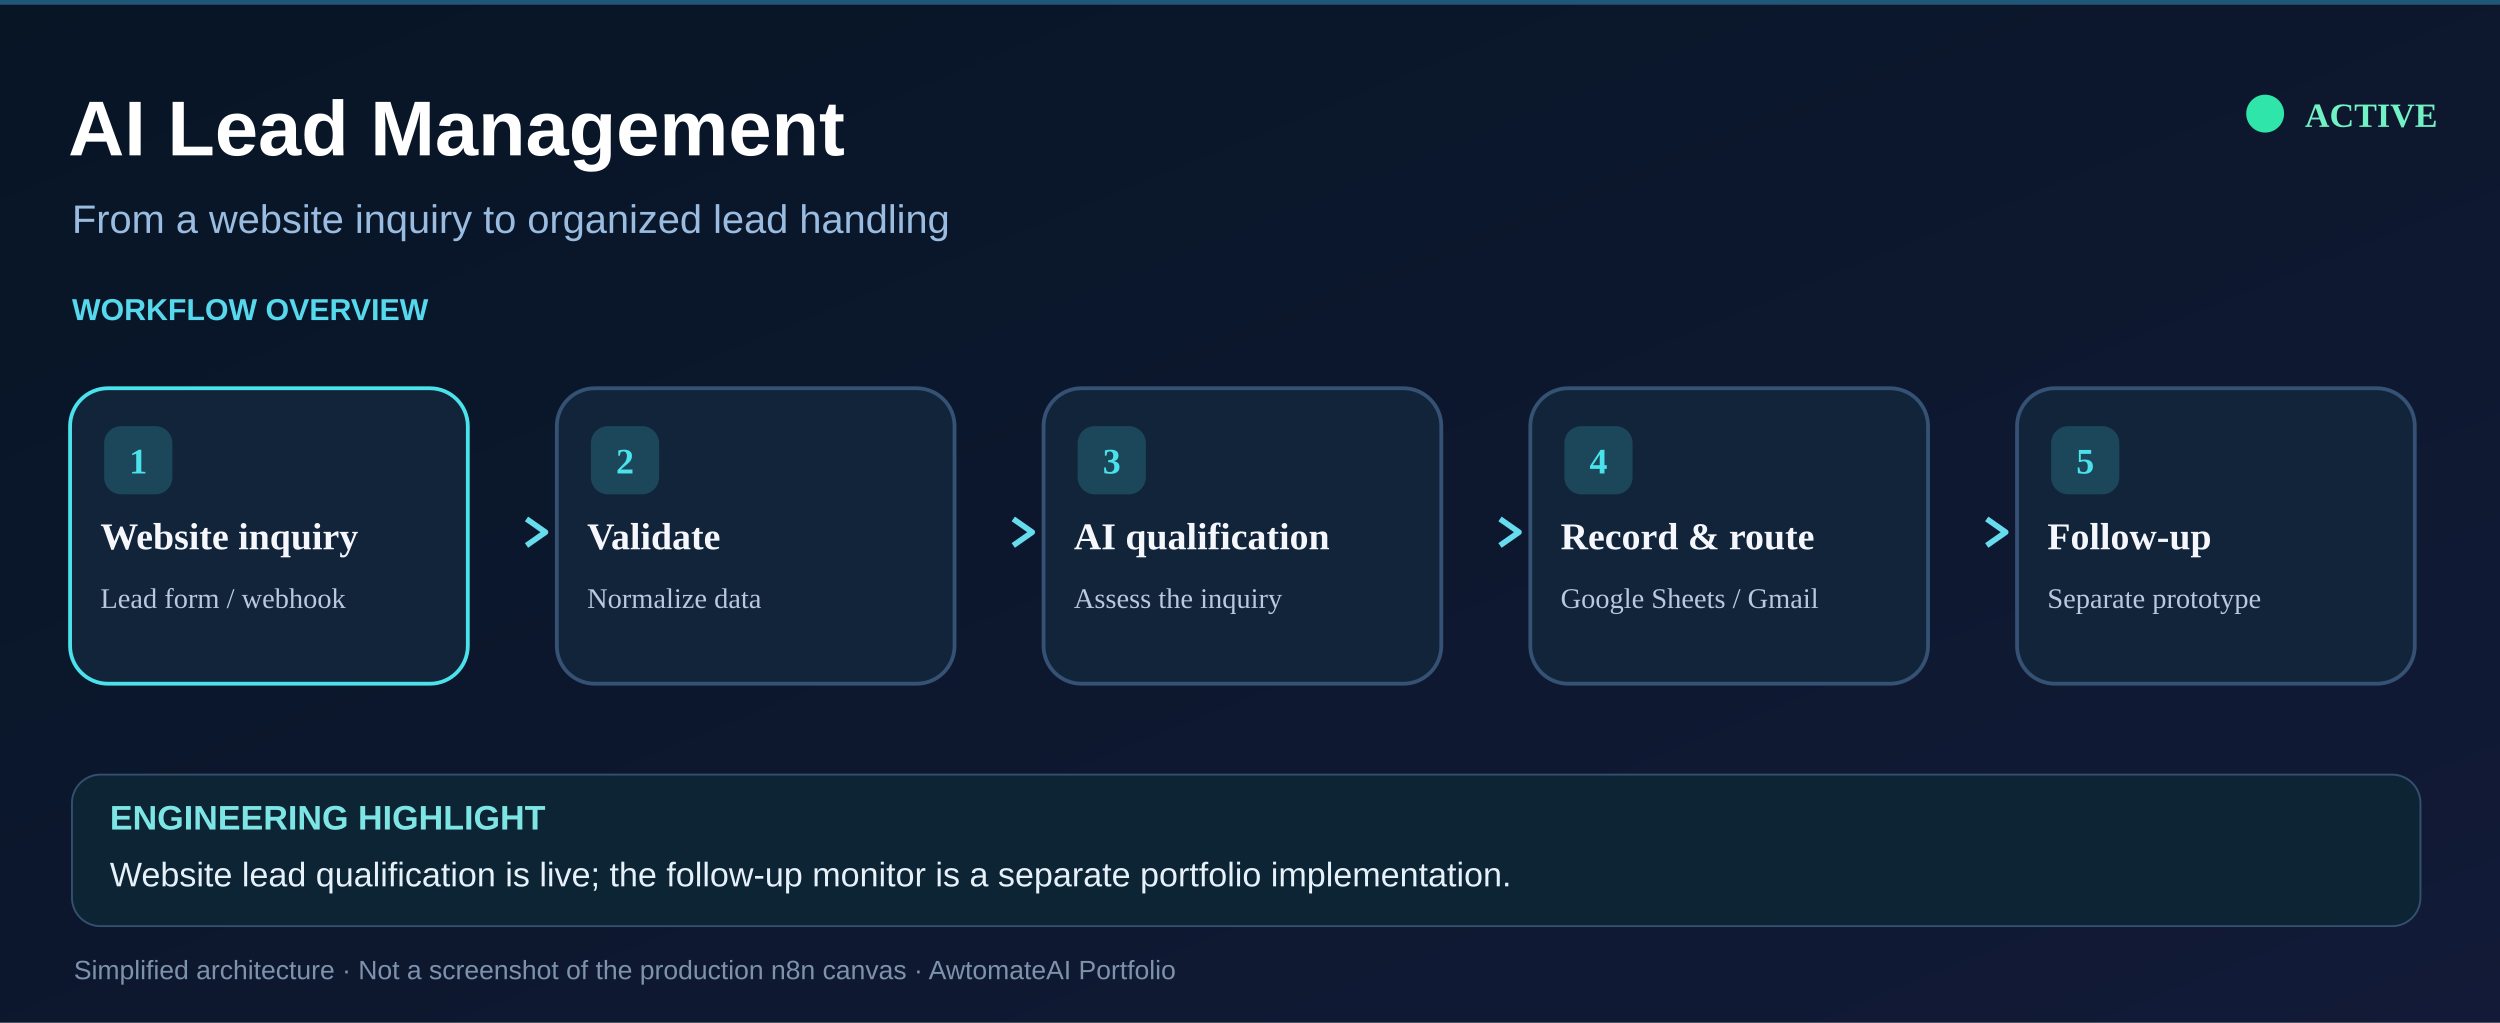
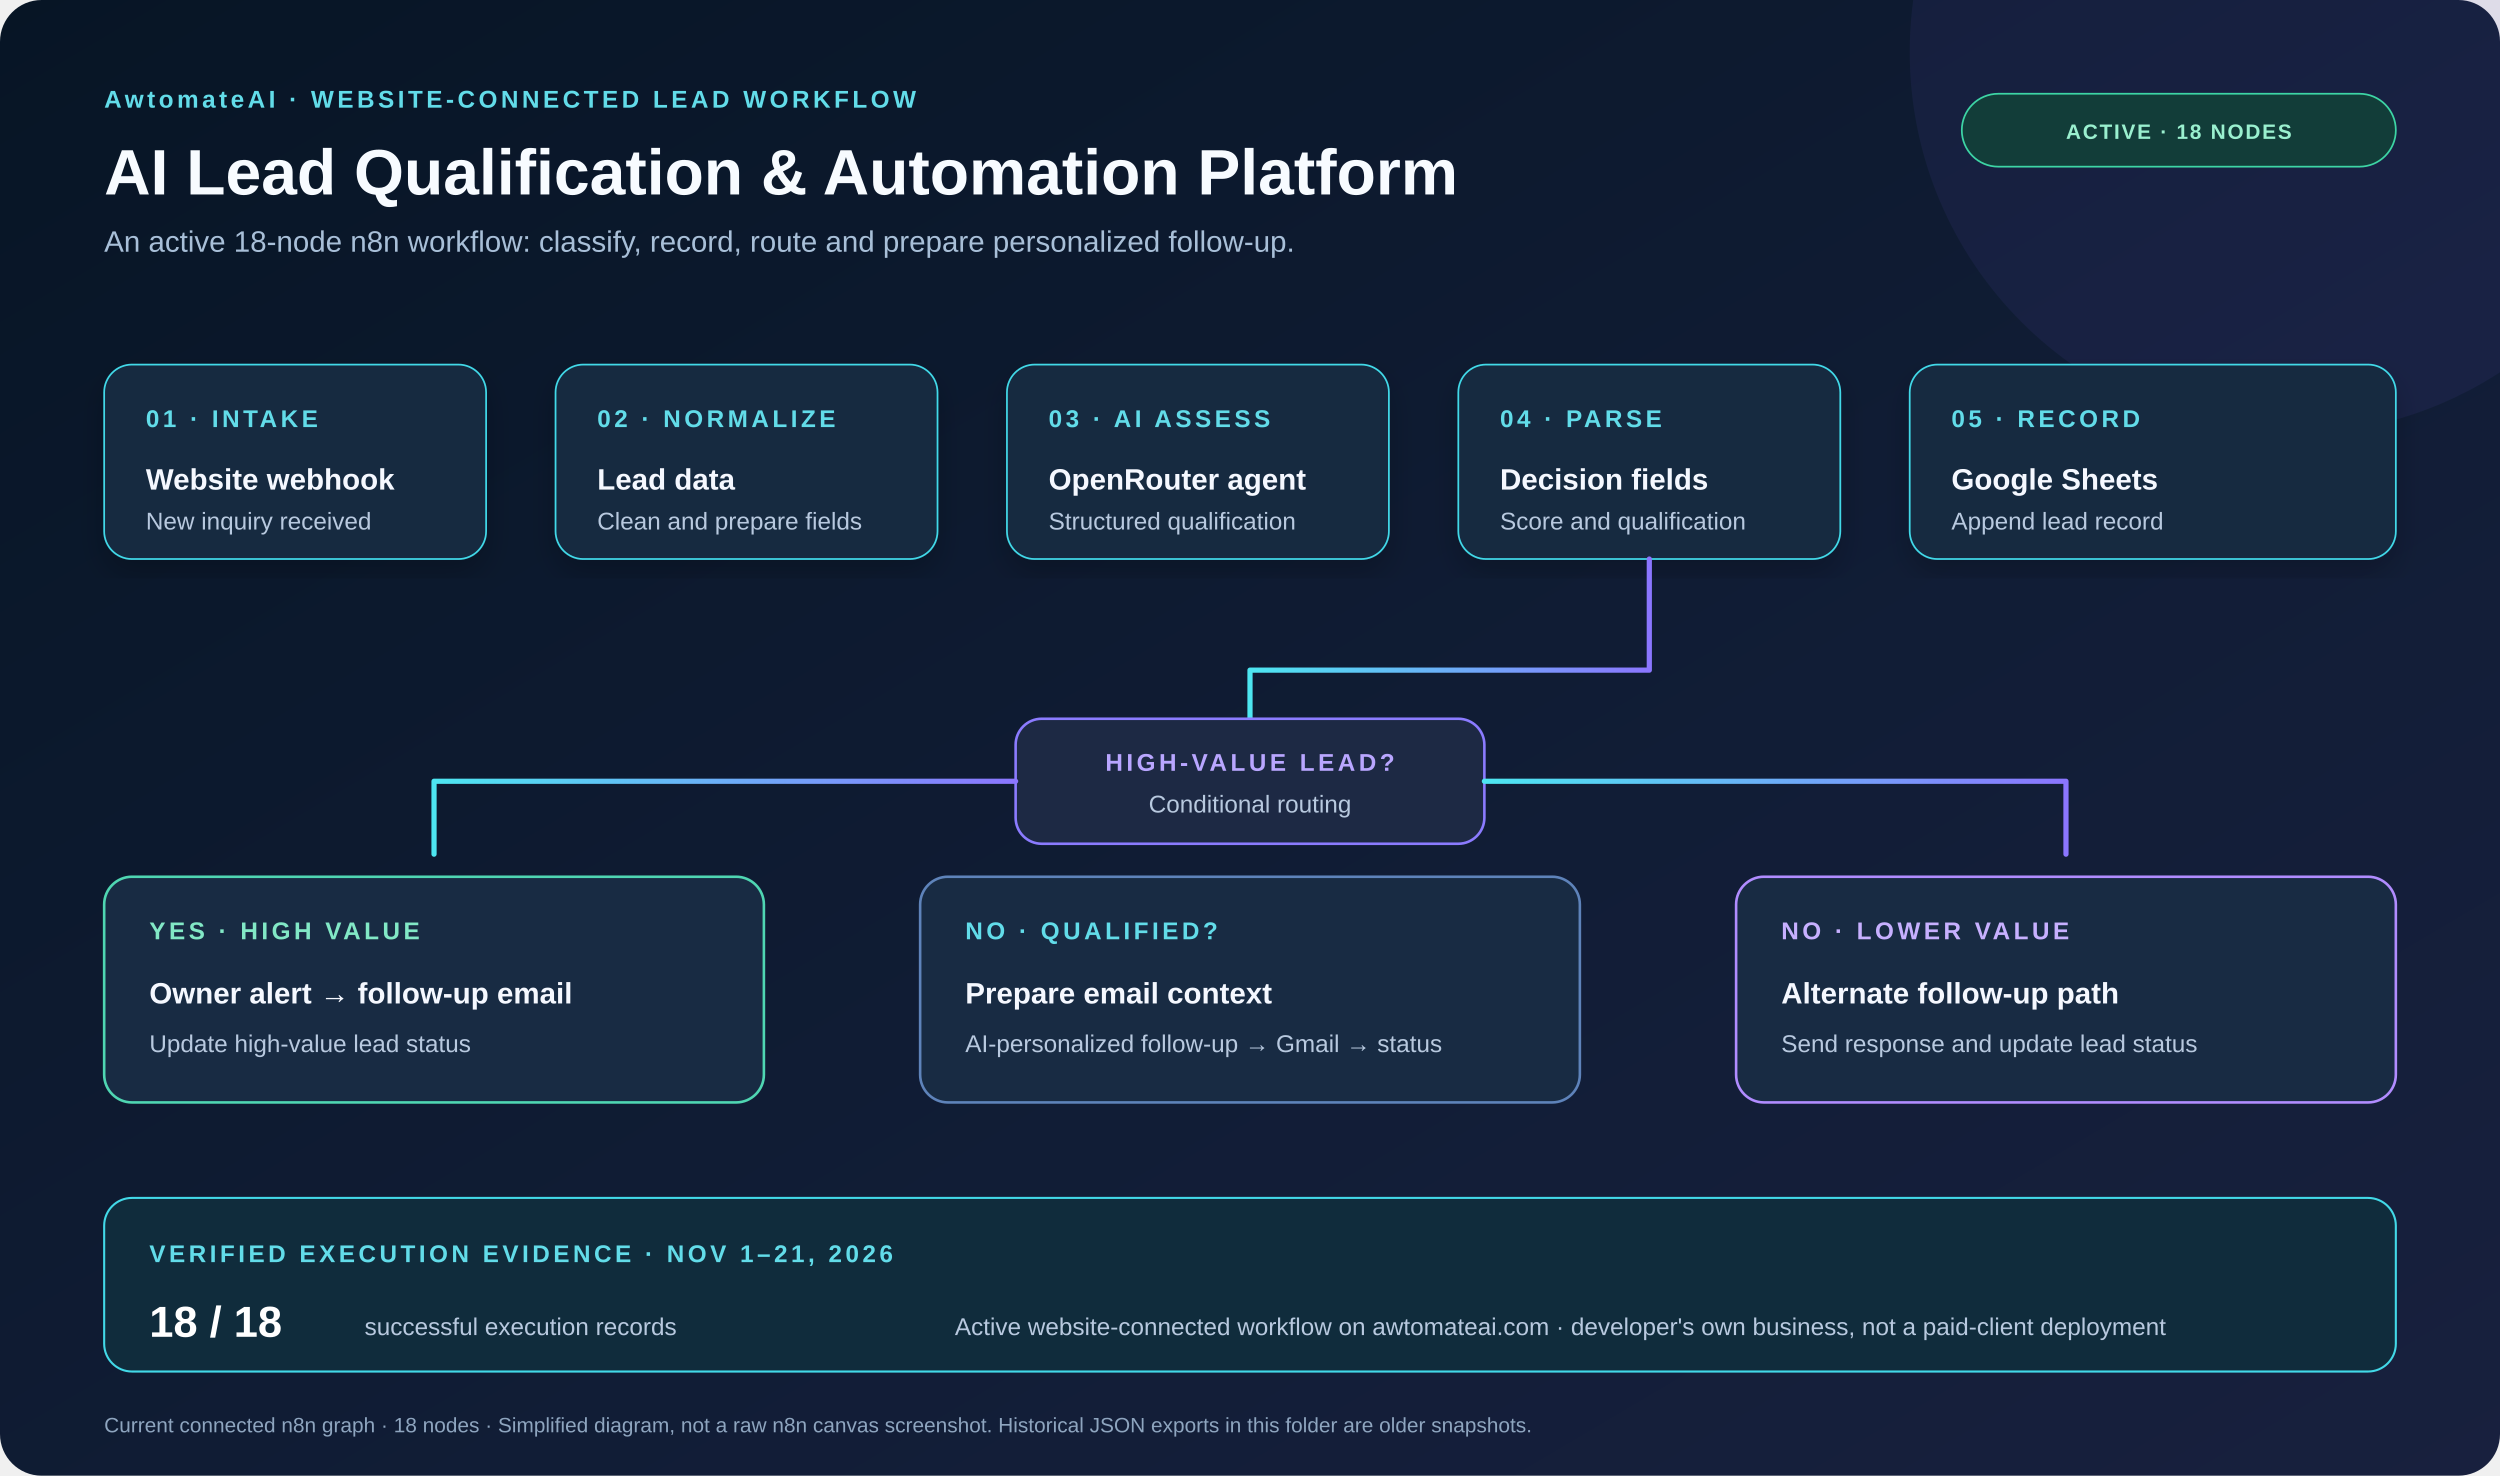
- <svg xmlns="http://www.w3.org/2000/svg" width="1320" height="540" viewBox="0 0 1320 540" role="img" aria-label="AI Lead Management workflow diagram">
-   <rect width="1320" height="540" fill="url(#bg)" />
+ <svg xmlns="http://www.w3.org/2000/svg" width="1440" height="850" viewBox="0 0 1440 850" role="img" aria-labelledby="title desc">
  <defs>
    <linearGradient id="bg" x1="0" y1="0" x2="1" y2="1">
      <stop stop-color="#071525" />
-       <stop offset="1" stop-color="#121a37" />
+       <stop offset=".6" stop-color="#111d36" />
+       <stop offset="1" stop-color="#18203e" />
    </linearGradient>
    <linearGradient id="line">
      <stop stop-color="#4de6f1" />
      <stop offset="1" stop-color="#8b76ff" />
    </linearGradient>
-     <filter id="glow">
-       <feGaussianBlur stdDeviation="5" result="b" />
-       <feMerge>
-         <feMergeNode in="b" />
-         <feMergeNode in="SourceGraphic" />
-       </feMerge>
+     <filter id="shadow">
+       <feDropShadow dx="0" dy="8" stdDeviation="8" flood-color="#000" flood-opacity=".2" />
    </filter>
+     <style>.ey{font:700 14px Arial,sans-serif;letter-spacing:2px;fill:#62dce9}.h{font:750 37px Arial,sans-serif;fill:#f7fbff}.sub{font:17px Arial,sans-serif;fill:#a8bfd8}.ct{font:700 17px Arial,sans-serif;fill:#f5f8ff}.bd{font:14px Arial,sans-serif;fill:#b8c9df}.sm{font:12px Arial,sans-serif;fill:#8ea5bf}.num{font:700 25px Arial,sans-serif;fill:#fff}.line{fill:none;stroke:url(#line);stroke-width:3;stroke-linecap:round;stroke-linejoin:round}</style>
  </defs>
-   <path d="M0 1 H1320" stroke="#205778" stroke-width="3" />
-   <circle cx="1196" cy="60" r="10" fill="#2fe5aa" />
-   <text x="1217" y="67" fill="#72f1c5" font-size="18" font-weight="700">ACTIVE</text>
-   <text x="36" y="82" font-size="41" font-weight="750" fill="#ffffff" font-family="Arial,sans-serif">AI Lead Management</text>
-   <text x="38" y="123" font-size="21" fill="#9abce0" font-family="Arial,sans-serif">From a website inquiry to organized lead handling</text>
-   <text x="38" y="169" font-size="16" fill="#56d8ed" font-family="Arial,sans-serif" font-weight="700">WORKFLOW OVERVIEW</text>
-   <path d="M254 281 h30" stroke="url(#line)" stroke-width="4" stroke-linecap="round" />
-   <path d="M278 274 l10 7 -10 7" fill="none" stroke="#67dced" stroke-width="3" stroke-linejoin="round" />
-   <path d="M511 281 h30" stroke="url(#line)" stroke-width="4" stroke-linecap="round" />
-   <path d="M535 274 l10 7 -10 7" fill="none" stroke="#67dced" stroke-width="3" stroke-linejoin="round" />
-   <path d="M768 281 h30" stroke="url(#line)" stroke-width="4" stroke-linecap="round" />
-   <path d="M792 274 l10 7 -10 7" fill="none" stroke="#67dced" stroke-width="3" stroke-linejoin="round" />
-   <path d="M1025 281 h30" stroke="url(#line)" stroke-width="4" stroke-linecap="round" />
-   <path d="M1049 274 l10 7 -10 7" fill="none" stroke="#67dced" stroke-width="3" stroke-linejoin="round" />
-   <g>
-     <rect x="37" y="205" rx="20" width="210" height="156" fill="#12243a" stroke="#4be3eb" stroke-width="2" />
-     <rect x="55" y="225" rx="9" width="36" height="36" fill="#4be3eb" fill-opacity=".18" />
-     <text x="73" y="250" text-anchor="middle" font-size="19" fill="#4be3eb" font-weight="700">1</text>
-     <text x="53" y="290" font-size="20" font-weight="700" fill="#f5f7fd">Website inquiry</text>
-     <text x="53" y="321" font-size="15" fill="#b8c9e0">Lead form / webhook</text>
+   <rect width="1440" height="850" rx="24" fill="url(#bg)" />
+   <circle cx="1320" cy="30" r="220" fill="#5148a8" opacity=".12" />
+   <text x="60" y="62" class="ey">AwtomateAI · WEBSITE-CONNECTED LEAD WORKFLOW</text>
+   <text x="60" y="112" class="h">AI Lead Qualification &amp; Automation Platform</text>
+   <text x="60" y="145" class="sub">An active 18-node n8n workflow: classify, record, route and prepare personalized follow-up.</text>
+   <rect x="1130" y="54" width="250" height="42" rx="21" fill="#123d39" stroke="#3dd5a5" />
+   <text x="1255" y="80" text-anchor="middle" style="font:700 12px Arial;letter-spacing:1px;fill:#9af0cf">ACTIVE · 18 NODES</text>
+   <g filter="url(#shadow)">
+     <rect x="60" y="210" width="220" height="112" rx="16" fill="#122940" stroke="#42d9e8" />
+     <rect x="320" y="210" width="220" height="112" rx="16" fill="#122940" stroke="#42d9e8" />
+     <rect x="580" y="210" width="220" height="112" rx="16" fill="#122940" stroke="#42d9e8" />
+     <rect x="840" y="210" width="220" height="112" rx="16" fill="#122940" stroke="#42d9e8" />
+     <rect x="1100" y="210" width="280" height="112" rx="16" fill="#122940" stroke="#42d9e8" />
  </g>
-   <g>
-     <rect x="294" y="205" rx="20" width="210" height="156" fill="#12243a" stroke="#355275" stroke-width="2" />
-     <rect x="312" y="225" rx="9" width="36" height="36" fill="#4be3eb" fill-opacity=".18" />
-     <text x="330" y="250" text-anchor="middle" font-size="19" fill="#4be3eb" font-weight="700">2</text>
-     <text x="310" y="290" font-size="20" font-weight="700" fill="#f5f7fd">Validate</text>
-     <text x="310" y="321" font-size="15" fill="#b8c9e0">Normalize data</text>
+   <text x="84" y="246" class="ey">01 · INTAKE</text>
+   <text x="84" y="282" class="ct">Website webhook</text>
+   <text x="84" y="305" class="bd">New inquiry received</text>
+   <text x="344" y="246" class="ey">02 · NORMALIZE</text>
+   <text x="344" y="282" class="ct">Lead data</text>
+   <text x="344" y="305" class="bd">Clean and prepare fields</text>
+   <text x="604" y="246" class="ey">03 · AI ASSESS</text>
+   <text x="604" y="282" class="ct">OpenRouter agent</text>
+   <text x="604" y="305" class="bd">Structured qualification</text>
+   <text x="864" y="246" class="ey">04 · PARSE</text>
+   <text x="864" y="282" class="ct">Decision fields</text>
+   <text x="864" y="305" class="bd">Score and qualification</text>
+   <text x="1124" y="246" class="ey">05 · RECORD</text>
+   <text x="1124" y="282" class="ct">Google Sheets</text>
+   <text x="1124" y="305" class="bd">Append lead record</text>
+   <g class="line">
+     <path d="M280 266h34" />
+     <path d="M540 266h34" />
+     <path d="M800 266h34" />
+     <path d="M1060 266h34" />
  </g>
-   <g>
-     <rect x="551" y="205" rx="20" width="210" height="156" fill="#12243a" stroke="#355275" stroke-width="2" />
-     <rect x="569" y="225" rx="9" width="36" height="36" fill="#4be3eb" fill-opacity=".18" />
-     <text x="587" y="250" text-anchor="middle" font-size="19" fill="#4be3eb" font-weight="700">3</text>
-     <text x="567" y="290" font-size="20" font-weight="700" fill="#f5f7fd">AI qualification</text>
-     <text x="567" y="321" font-size="15" fill="#b8c9e0">Assess the inquiry</text>
-   </g>
-   <g>
-     <rect x="808" y="205" rx="20" width="210" height="156" fill="#12243a" stroke="#355275" stroke-width="2" />
-     <rect x="826" y="225" rx="9" width="36" height="36" fill="#4be3eb" fill-opacity=".18" />
-     <text x="844" y="250" text-anchor="middle" font-size="19" fill="#4be3eb" font-weight="700">4</text>
-     <text x="824" y="290" font-size="20" font-weight="700" fill="#f5f7fd">Record &amp; route</text>
-     <text x="824" y="321" font-size="15" fill="#b8c9e0">Google Sheets / Gmail</text>
-   </g>
-   <g>
-     <rect x="1065" y="205" rx="20" width="210" height="156" fill="#12243a" stroke="#355275" stroke-width="2" />
-     <rect x="1083" y="225" rx="9" width="36" height="36" fill="#4be3eb" fill-opacity=".18" />
-     <text x="1101" y="250" text-anchor="middle" font-size="19" fill="#4be3eb" font-weight="700">5</text>
-     <text x="1081" y="290" font-size="20" font-weight="700" fill="#f5f7fd">Follow-up</text>
-     <text x="1081" y="321" font-size="15" fill="#b8c9e0">Separate prototype</text>
-   </g>
-   <rect x="38" y="409" width="1240" height="80" rx="15" fill="#0d2435" stroke="#34506e" />
-   <text x="58" y="438" fill="#7de6e5" font-size="18" font-weight="700" font-family="Arial,sans-serif">ENGINEERING HIGHLIGHT</text>
-   <text x="58" y="468" fill="#e6f1fa" font-size="18" font-family="Arial,sans-serif">Website lead qualification is live; the follow-up monitor is a separate portfolio implementation.</text>
-   <text x="39" y="517" fill="#7e92ac" font-size="14" font-family="Arial,sans-serif">Simplified architecture · Not a screenshot of the production n8n canvas · AwtomateAI Portfolio</text>
+   <path class="line" d="M950 322v64H720v28" />
+   <rect x="585" y="414" width="270" height="72" rx="15" fill="#1d2944" stroke="#8b7bff" stroke-width="1.5" />
+   <text x="720" y="444" text-anchor="middle" class="ey" style="fill:#b9a6ff">HIGH-VALUE LEAD?</text>
+   <text x="720" y="468" text-anchor="middle" class="bd">Conditional routing</text>
+   <path class="line" d="M585 450H250v42" />
+   <path class="line" d="M855 450h335v42" />
+   <rect x="60" y="505" width="380" height="130" rx="16" fill="#182b43" stroke="#4fd6b2" stroke-width="1.5" />
+   <text x="86" y="541" class="ey" style="fill:#82e8c6">YES · HIGH VALUE</text>
+   <text x="86" y="578" class="ct">Owner alert → follow-up email</text>
+   <text x="86" y="606" class="bd">Update high-value lead status</text>
+   <rect x="530" y="505" width="380" height="130" rx="16" fill="#182b43" stroke="#5e83ba" stroke-width="1.5" />
+   <text x="556" y="541" class="ey">NO · QUALIFIED?</text>
+   <text x="556" y="578" class="ct">Prepare email context</text>
+   <text x="556" y="606" class="bd">AI-personalized follow-up → Gmail → status</text>
+   <rect x="1000" y="505" width="380" height="130" rx="16" fill="#182b43" stroke="#b18cff" stroke-width="1.5" />
+   <text x="1026" y="541" class="ey" style="fill:#c7b0ff">NO · LOWER VALUE</text>
+   <text x="1026" y="578" class="ct">Alternate follow-up path</text>
+   <text x="1026" y="606" class="bd">Send response and update lead status</text>
+   <rect x="60" y="690" width="1320" height="100" rx="16" fill="#102c3c" stroke="#42d9e8" stroke-width="1.2" />
+   <text x="86" y="727" class="ey">VERIFIED EXECUTION EVIDENCE · NOV 1–21, 2026</text>
+   <text x="86" y="770" class="num">18 / 18</text>
+   <text x="210" y="769" class="bd">successful execution records</text>
+   <text x="550" y="769" class="bd">Active website-connected workflow on awtomateai.com · developer's own business, not a paid-client deployment</text>
+   <text x="60" y="825" class="sm">Current connected n8n graph · 18 nodes · Simplified diagram, not a raw n8n canvas screenshot. Historical JSON exports in this folder are older snapshots.</text>
</svg>
